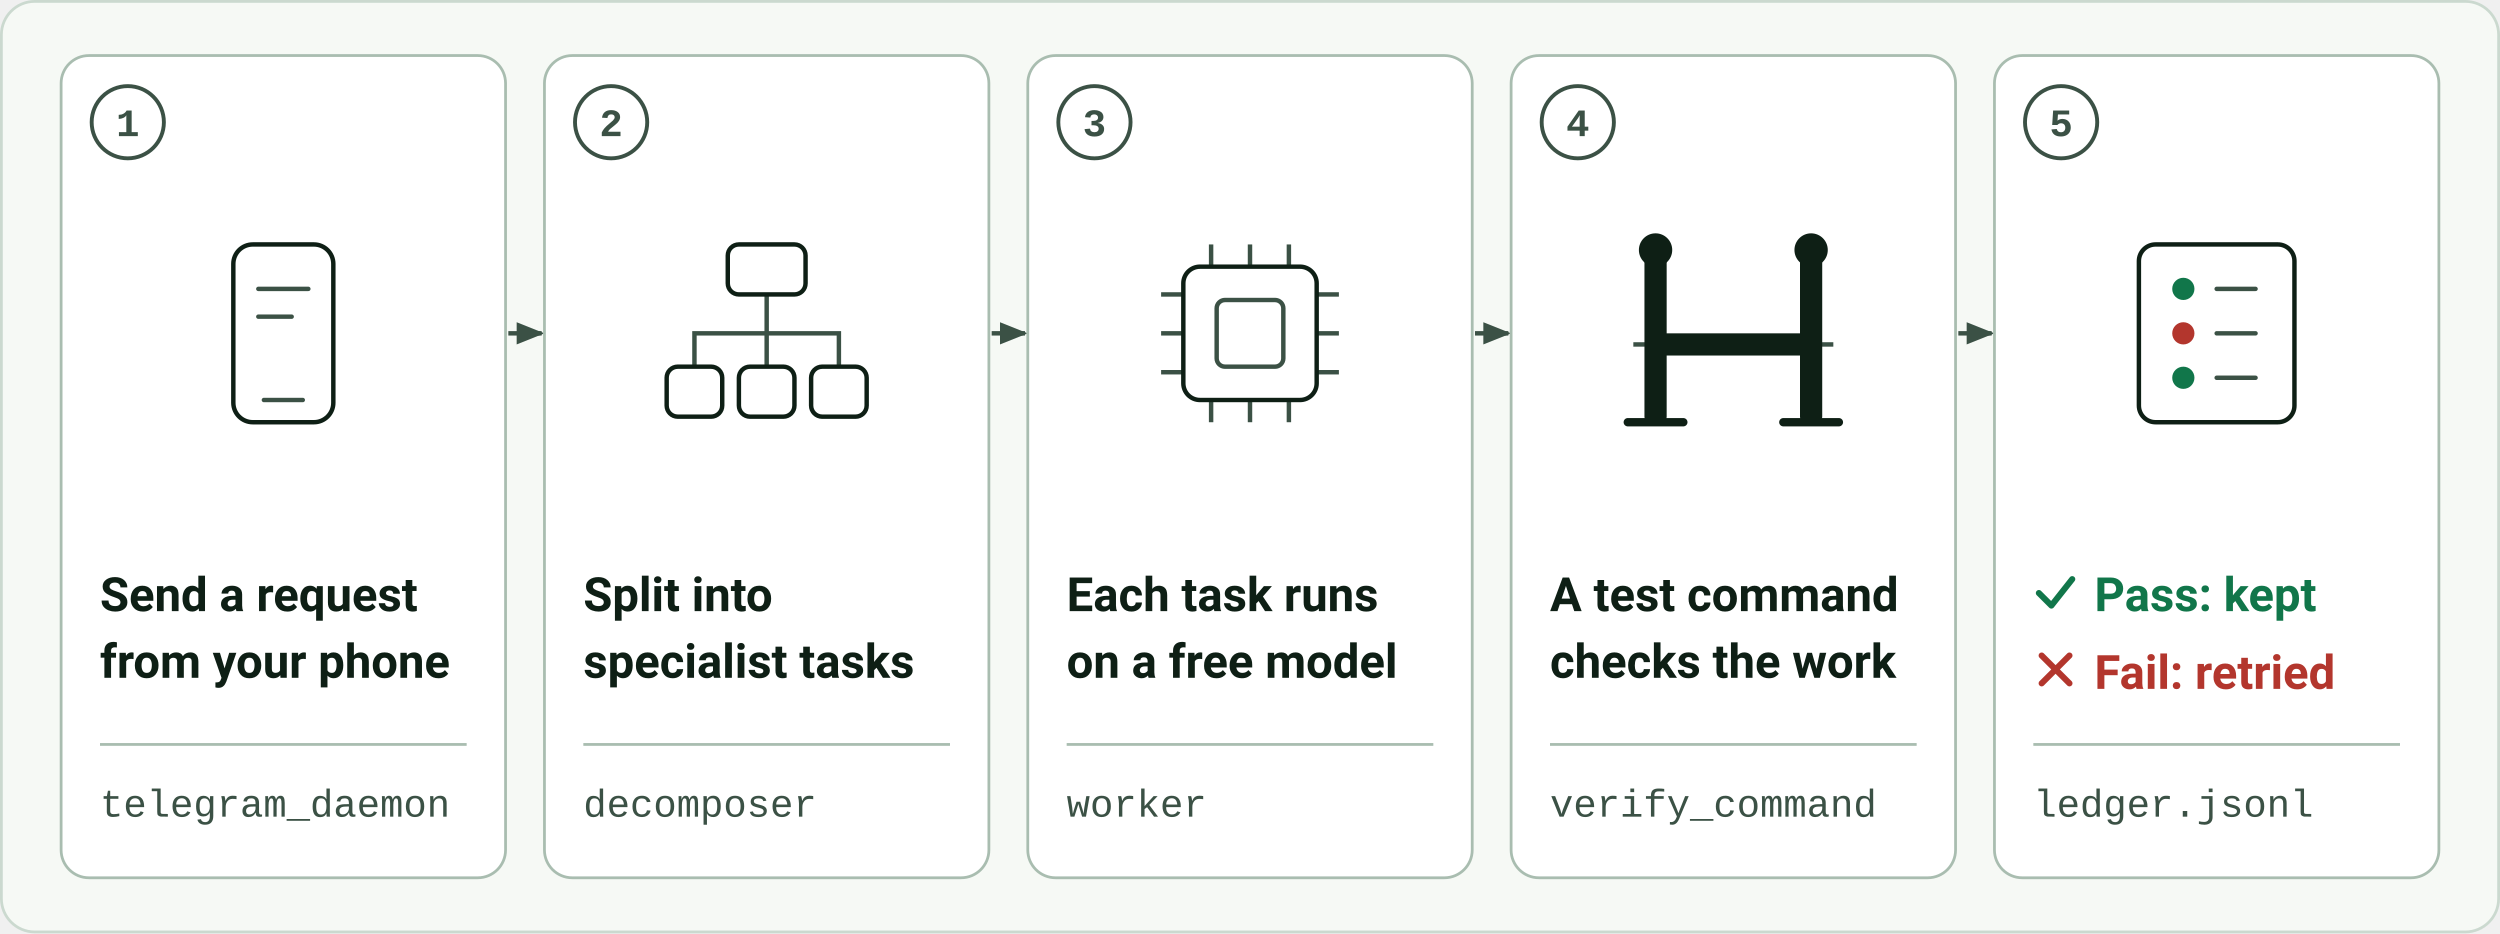
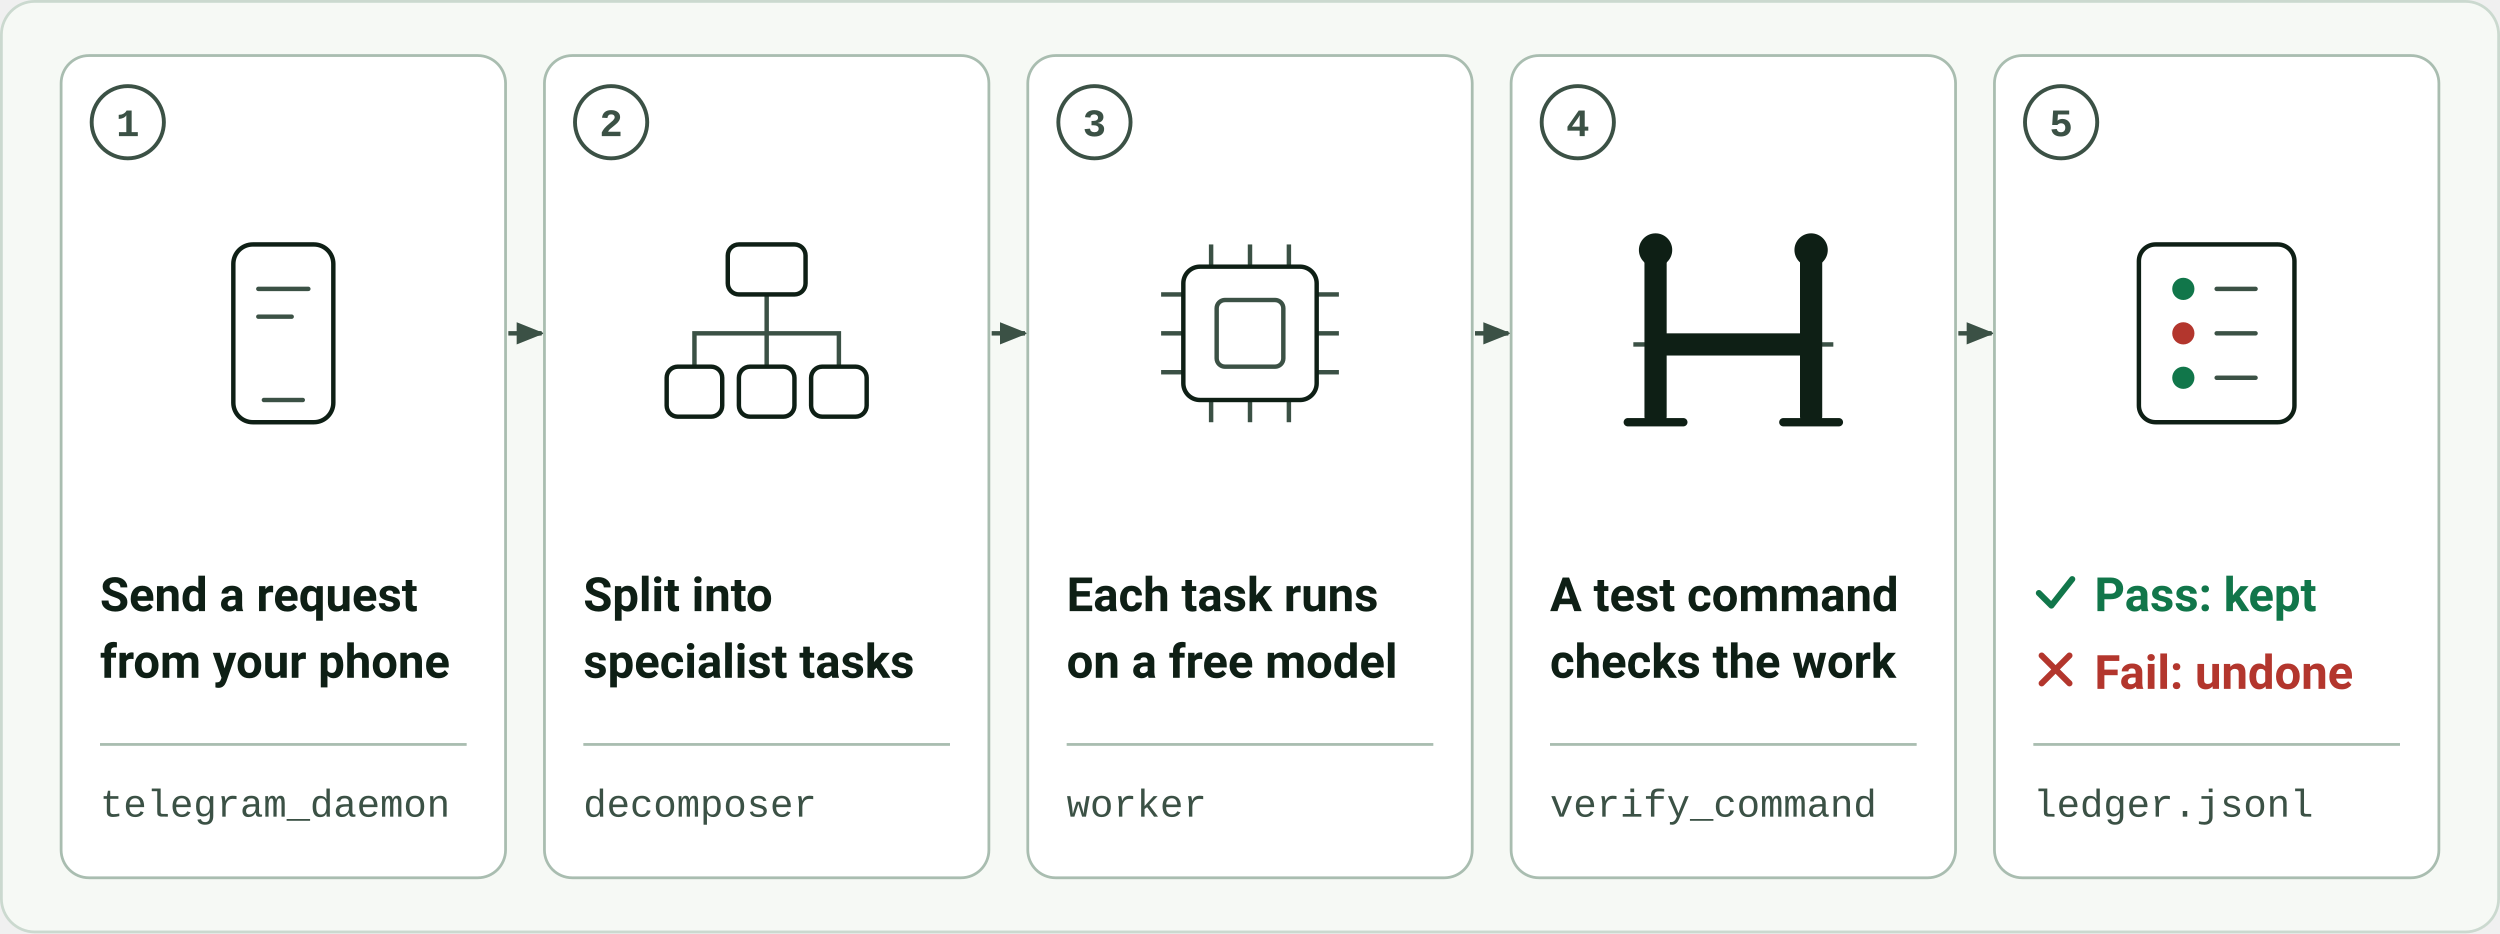
<svg xmlns="http://www.w3.org/2000/svg" viewBox="0 0 900 336" width="900" height="336" role="img" aria-labelledby="flow-light-title flow-light-desc">
  <style>
.s{font-family:system-ui,-apple-system,"Segoe UI",Roboto,"Helvetica Neue",Arial,sans-serif}
.m{font-family:ui-monospace,SFMono-Regular,"SF Mono",Menlo,Consolas,"Liberation Mono",monospace}
</style>
  <rect x="0.5" y="0.5" width="899" height="335" rx="12" fill="#f6f9f5" stroke="#cbd9cf" />
  <defs>
    <marker id="m-a" markerWidth="10" markerHeight="8" refX="9" refY="4" orient="auto" markerUnits="userSpaceOnUse">
      <path d="M0 0 L10 4 L0 8 Z" fill="#3b5145" />
    </marker>
    <marker id="m-ok" markerWidth="10" markerHeight="8" refX="9" refY="4" orient="auto" markerUnits="userSpaceOnUse">
      <path d="M0 0 L10 4 L0 8 Z" fill="#11764a" />
    </marker>
    <marker id="m-bad" markerWidth="10" markerHeight="8" refX="9" refY="4" orient="auto" markerUnits="userSpaceOnUse">
      <path d="M0 0 L10 4 L0 8 Z" fill="#b3362d" />
    </marker>
    <marker id="m-warn" markerWidth="10" markerHeight="8" refX="9" refY="4" orient="auto" markerUnits="userSpaceOnUse">
      <path d="M0 0 L10 4 L0 8 Z" fill="#8a5a0b" />
    </marker>
  </defs>
  <rect x="22" y="20" width="160" height="296" rx="10" fill="#ffffff" stroke="#a9bdb0" />
  <circle cx="46" cy="44" r="13" fill="none" stroke="#3b5145" stroke-width="1.4" />
  <text x="46" y="49" class="m" font-size="14" fill="#3b5145" text-anchor="middle" font-weight="600">1</text>
  <rect x="84.0" y="88" width="36" height="64" rx="7" fill="#ffffff" stroke="#0e1f15" stroke-width="1.6" />
  <line x1="95.0" y1="144" x2="109.0" y2="144" stroke="#3b5145" stroke-width="1.6" stroke-linecap="round" />
  <line x1="93.0" y1="104" x2="111.0" y2="104" stroke="#3b5145" stroke-width="1.6" stroke-linecap="round" />
  <line x1="93.0" y1="114" x2="105.0" y2="114" stroke="#3b5145" stroke-width="1.6" stroke-linecap="round" />
  <text x="36" y="220" class="s" font-size="17" fill="#0e1f15" text-anchor="start" font-weight="600">Send a request</text>
  <text x="36" y="244" class="s" font-size="17" fill="#0e1f15" text-anchor="start" font-weight="600">from your phone</text>
  <line x1="36" y1="268" x2="168" y2="268" stroke="#a9bdb0" stroke-width="1" />
  <text x="36" y="294" class="m" font-size="14" fill="#3b5145" text-anchor="start" font-weight="400">telegram_daemon</text>
  <line x1="183" y1="120" x2="195" y2="120" stroke="#3b5145" stroke-width="1.6" marker-end="url(#m-a)" />
  <rect x="196" y="20" width="160" height="296" rx="10" fill="#ffffff" stroke="#a9bdb0" />
  <circle cx="220" cy="44" r="13" fill="none" stroke="#3b5145" stroke-width="1.4" />
  <text x="220" y="49" class="m" font-size="14" fill="#3b5145" text-anchor="middle" font-weight="600">2</text>
  <path d="M276.0 106 V120 M250.0 132 V120 H302.0 V132 M276.0 120 V132" fill="none" stroke="#3b5145" stroke-width="1.6" />
  <rect x="262.0" y="88" width="28" height="18" rx="4" fill="#ffffff" stroke="#0e1f15" stroke-width="1.6" />
  <rect x="240.0" y="132" width="20" height="18" rx="4" fill="#ffffff" stroke="#0e1f15" stroke-width="1.6" />
  <rect x="266.0" y="132" width="20" height="18" rx="4" fill="#ffffff" stroke="#0e1f15" stroke-width="1.6" />
  <rect x="292.0" y="132" width="20" height="18" rx="4" fill="#ffffff" stroke="#0e1f15" stroke-width="1.6" />
  <text x="210" y="220" class="s" font-size="17" fill="#0e1f15" text-anchor="start" font-weight="600">Split into</text>
  <text x="210" y="244" class="s" font-size="17" fill="#0e1f15" text-anchor="start" font-weight="600">specialist tasks</text>
  <line x1="210" y1="268" x2="342" y2="268" stroke="#a9bdb0" stroke-width="1" />
  <text x="210" y="294" class="m" font-size="14" fill="#3b5145" text-anchor="start" font-weight="400">decomposer</text>
  <line x1="357" y1="120" x2="369" y2="120" stroke="#3b5145" stroke-width="1.6" marker-end="url(#m-a)" />
  <rect x="370" y="20" width="160" height="296" rx="10" fill="#ffffff" stroke="#a9bdb0" />
  <circle cx="394" cy="44" r="13" fill="none" stroke="#3b5145" stroke-width="1.4" />
  <text x="394" y="49" class="m" font-size="14" fill="#3b5145" text-anchor="middle" font-weight="600">3</text>
  <line x1="418.0" y1="106" x2="482.0" y2="106" stroke="#3b5145" stroke-width="1.6" />
  <line x1="436.0" y1="88" x2="436.0" y2="152" stroke="#3b5145" stroke-width="1.6" />
  <line x1="418.0" y1="120" x2="482.0" y2="120" stroke="#3b5145" stroke-width="1.6" />
  <line x1="450.0" y1="88" x2="450.0" y2="152" stroke="#3b5145" stroke-width="1.6" />
  <line x1="418.0" y1="134" x2="482.0" y2="134" stroke="#3b5145" stroke-width="1.6" />
  <line x1="464.0" y1="88" x2="464.0" y2="152" stroke="#3b5145" stroke-width="1.6" />
  <rect x="426.0" y="96" width="48" height="48" rx="6" fill="#ffffff" stroke="#0e1f15" stroke-width="1.6" />
  <rect x="438.0" y="108" width="24" height="24" rx="3" fill="none" stroke="#3b5145" stroke-width="1.6" />
  <text x="384" y="220" class="s" font-size="17" fill="#0e1f15" text-anchor="start" font-weight="600">Each task runs</text>
  <text x="384" y="244" class="s" font-size="17" fill="#0e1f15" text-anchor="start" font-weight="600">on a free model</text>
  <line x1="384" y1="268" x2="516" y2="268" stroke="#a9bdb0" stroke-width="1" />
  <text x="384" y="294" class="m" font-size="14" fill="#3b5145" text-anchor="start" font-weight="400">worker</text>
  <line x1="531" y1="120" x2="543" y2="120" stroke="#3b5145" stroke-width="1.6" marker-end="url(#m-a)" />
  <rect x="544" y="20" width="160" height="296" rx="10" fill="#ffffff" stroke="#a9bdb0" />
  <circle cx="568" cy="44" r="13" fill="none" stroke="#3b5145" stroke-width="1.4" />
  <text x="568" y="49" class="m" font-size="14" fill="#3b5145" text-anchor="middle" font-weight="600">4</text>
  <line x1="588.0" y1="124" x2="660.0" y2="124" stroke="#3b5145" stroke-width="1.6" />
  <rect x="592.0" y="90" width="8" height="62" rx="2" fill="#0e1f15" />
  <rect x="648.0" y="90" width="8" height="62" rx="2" fill="#0e1f15" />
  <circle cx="596.0" cy="90" r="6" fill="#0e1f15" />
  <line x1="586.0" y1="152" x2="606.0" y2="152" stroke="#0e1f15" stroke-width="3" stroke-linecap="round" />
  <circle cx="652.0" cy="90" r="6" fill="#0e1f15" />
  <line x1="642.0" y1="152" x2="662.0" y2="152" stroke="#0e1f15" stroke-width="3" stroke-linecap="round" />
  <rect x="598.0" y="120" width="52" height="8" rx="2" fill="#0e1f15" />
  <text x="558" y="220" class="s" font-size="17" fill="#0e1f15" text-anchor="start" font-weight="600">A test command</text>
  <text x="558" y="244" class="s" font-size="17" fill="#0e1f15" text-anchor="start" font-weight="600">checks the work</text>
  <line x1="558" y1="268" x2="690" y2="268" stroke="#a9bdb0" stroke-width="1" />
  <text x="558" y="294" class="m" font-size="14" fill="#3b5145" text-anchor="start" font-weight="400">verify_command</text>
  <line x1="705" y1="120" x2="717" y2="120" stroke="#3b5145" stroke-width="1.6" marker-end="url(#m-a)" />
  <rect x="718" y="20" width="160" height="296" rx="10" fill="#ffffff" stroke="#a9bdb0" />
  <circle cx="742" cy="44" r="13" fill="none" stroke="#3b5145" stroke-width="1.4" />
  <text x="742" y="49" class="m" font-size="14" fill="#3b5145" text-anchor="middle" font-weight="600">5</text>
  <rect x="770.0" y="88" width="56" height="64" rx="6" fill="#ffffff" stroke="#0e1f15" stroke-width="1.6" />
  <circle cx="786.0" cy="104.0" r="4" fill="#11764a" />
  <line x1="798.0" y1="104.0" x2="812.0" y2="104.0" stroke="#3b5145" stroke-width="1.6" stroke-linecap="round" />
  <circle cx="786.0" cy="120.0" r="4" fill="#b3362d" />
  <line x1="798.0" y1="120.0" x2="812.0" y2="120.0" stroke="#3b5145" stroke-width="1.6" stroke-linecap="round" />
  <circle cx="786.0" cy="136.0" r="4" fill="#11764a" />
  <line x1="798.0" y1="136.0" x2="812.0" y2="136.0" stroke="#3b5145" stroke-width="1.6" stroke-linecap="round" />
  <path d="M734.0 213.5 L738.5 218.0 L746.0 208.5" fill="none" stroke="#11764a" stroke-width="2.2" stroke-linecap="round" stroke-linejoin="round" />
  <text x="754" y="220" class="s" font-size="17" fill="#11764a" text-anchor="start" font-weight="600">Pass: kept</text>
  <path d="M735.0 236.0 L745.0 246.0 M745.0 236.0 L735.0 246.0" fill="none" stroke="#b3362d" stroke-width="2.2" stroke-linecap="round" />
-   <text x="754" y="248" class="s" font-size="17" fill="#b3362d" text-anchor="start" font-weight="600">Fail: retried</text>
+   <text x="754" y="248" class="s" font-size="17" fill="#b3362d" text-anchor="start" font-weight="600">Fail: undone</text>
  <line x1="732" y1="268" x2="864" y2="268" stroke="#a9bdb0" stroke-width="1" />
  <text x="732" y="294" class="m" font-size="14" fill="#3b5145" text-anchor="start" font-weight="400">ledger.jsonl</text>
</svg>
